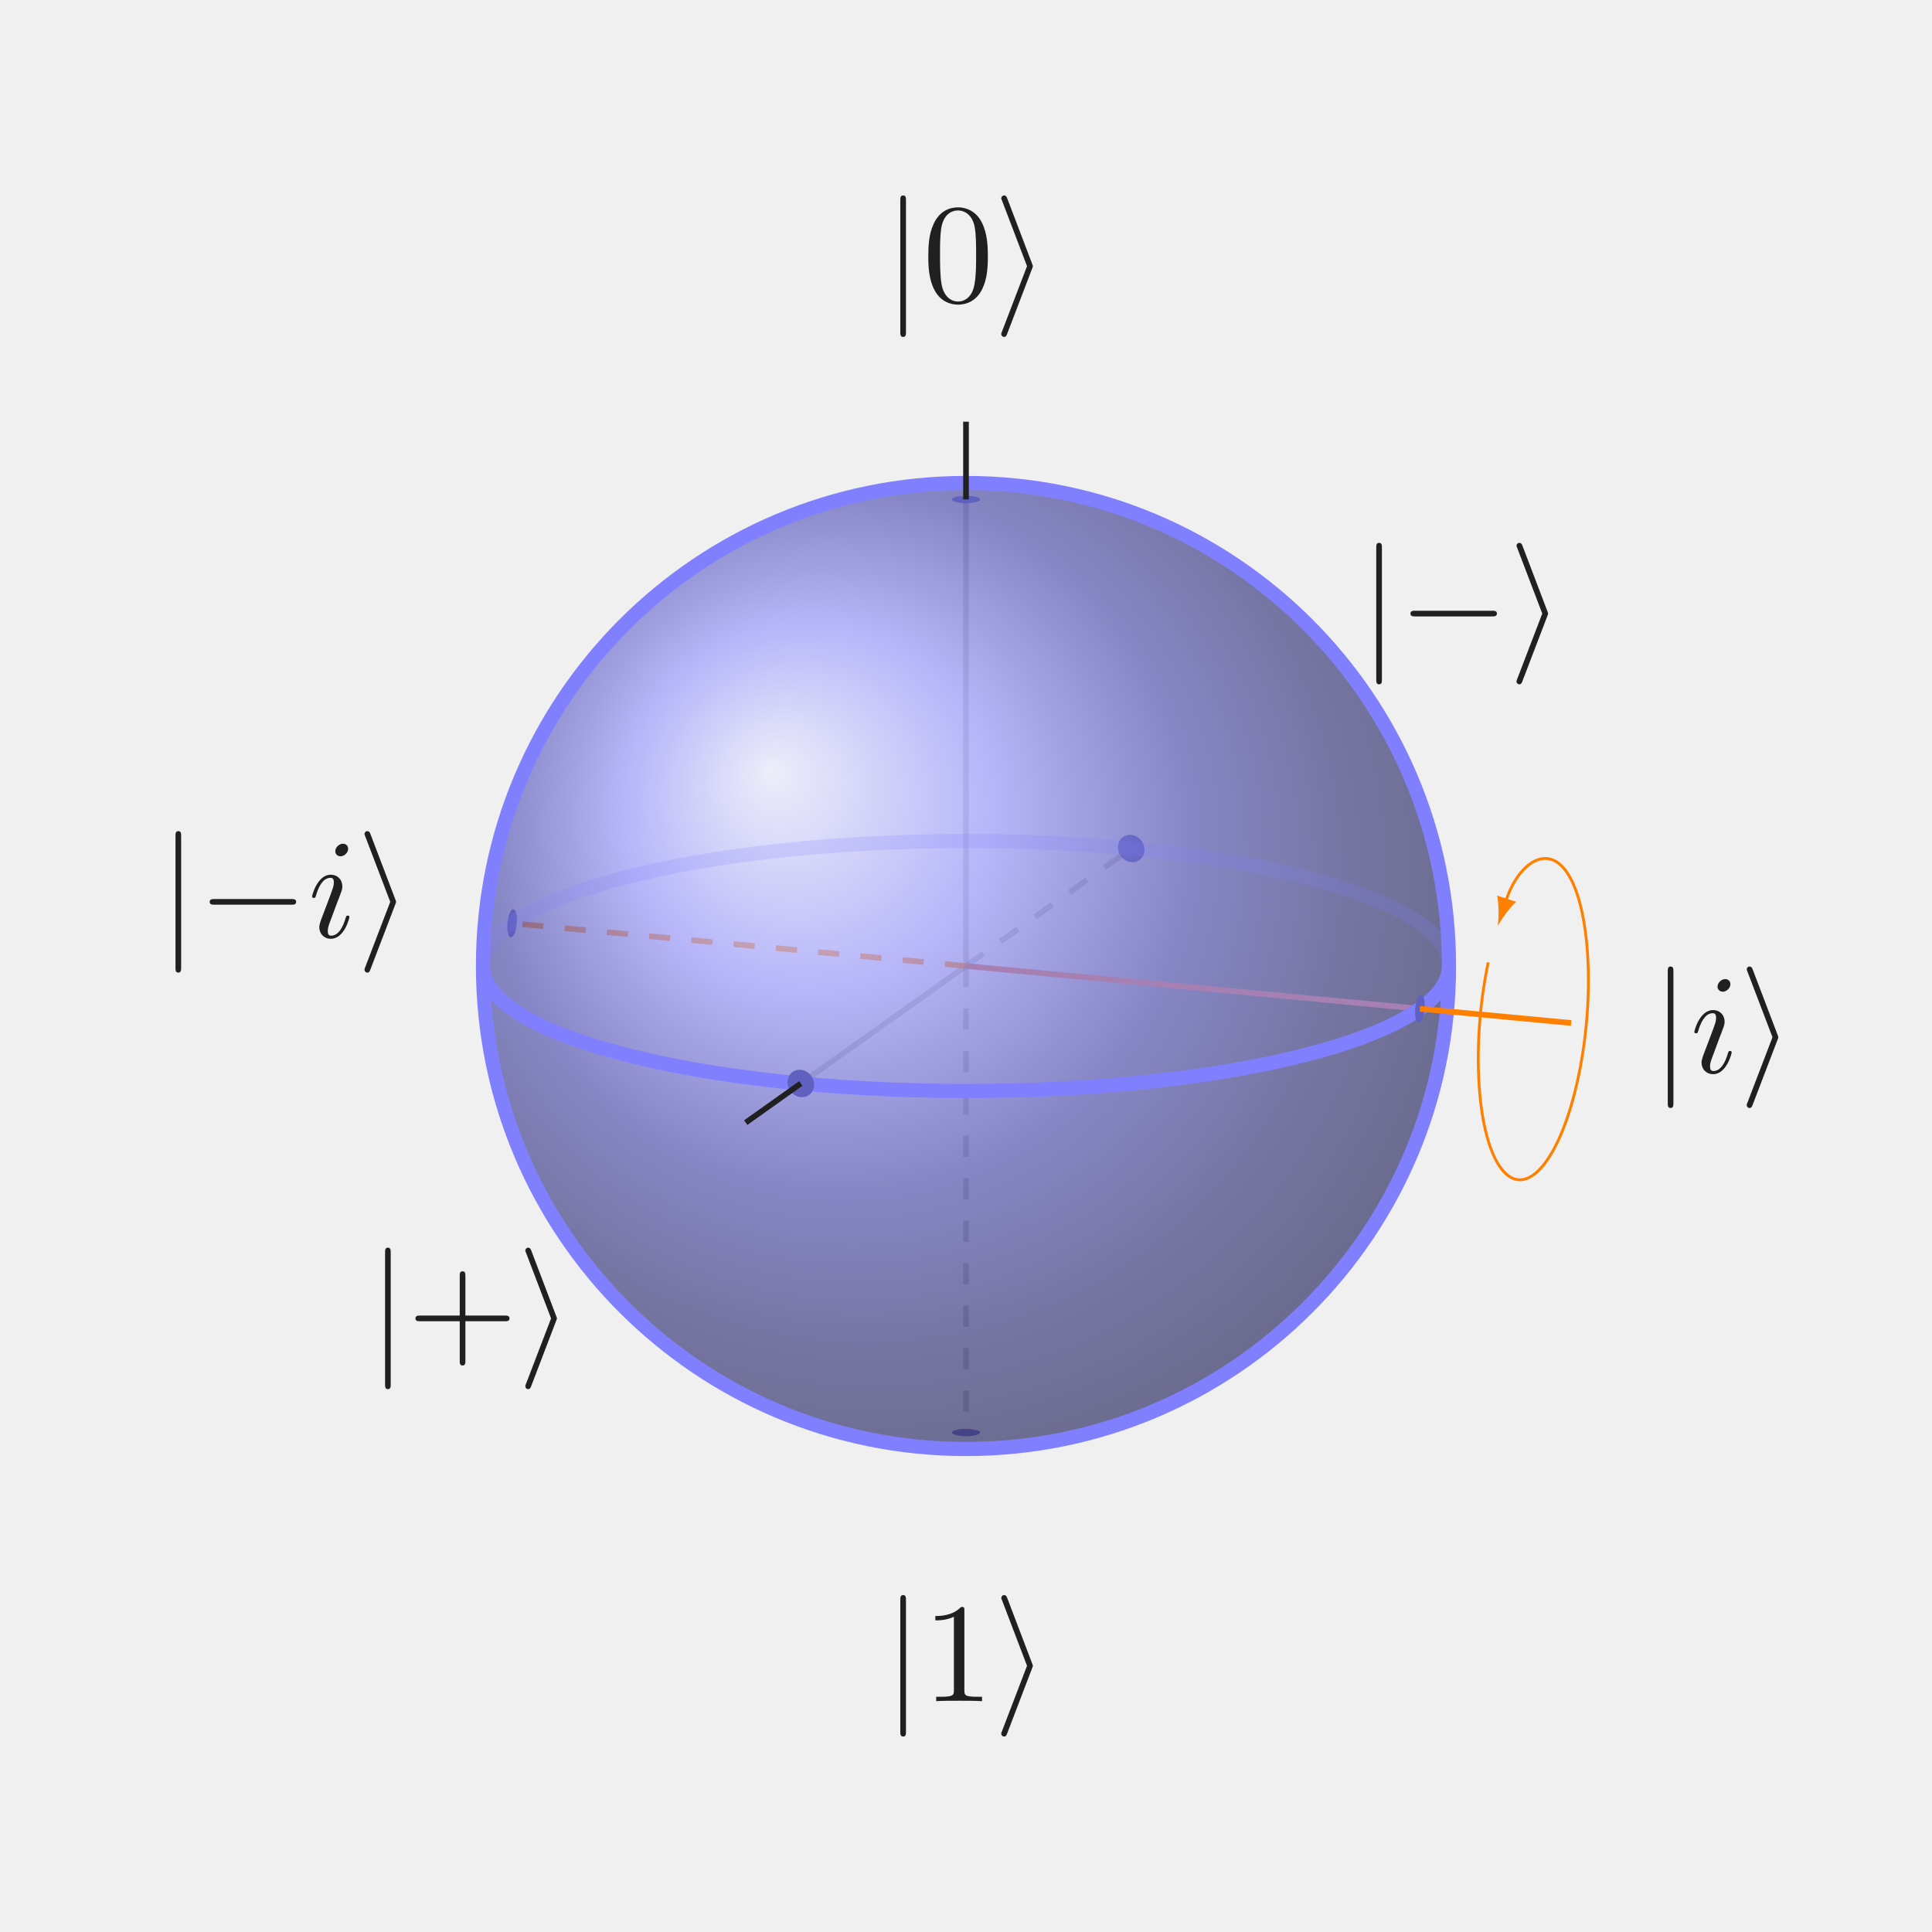
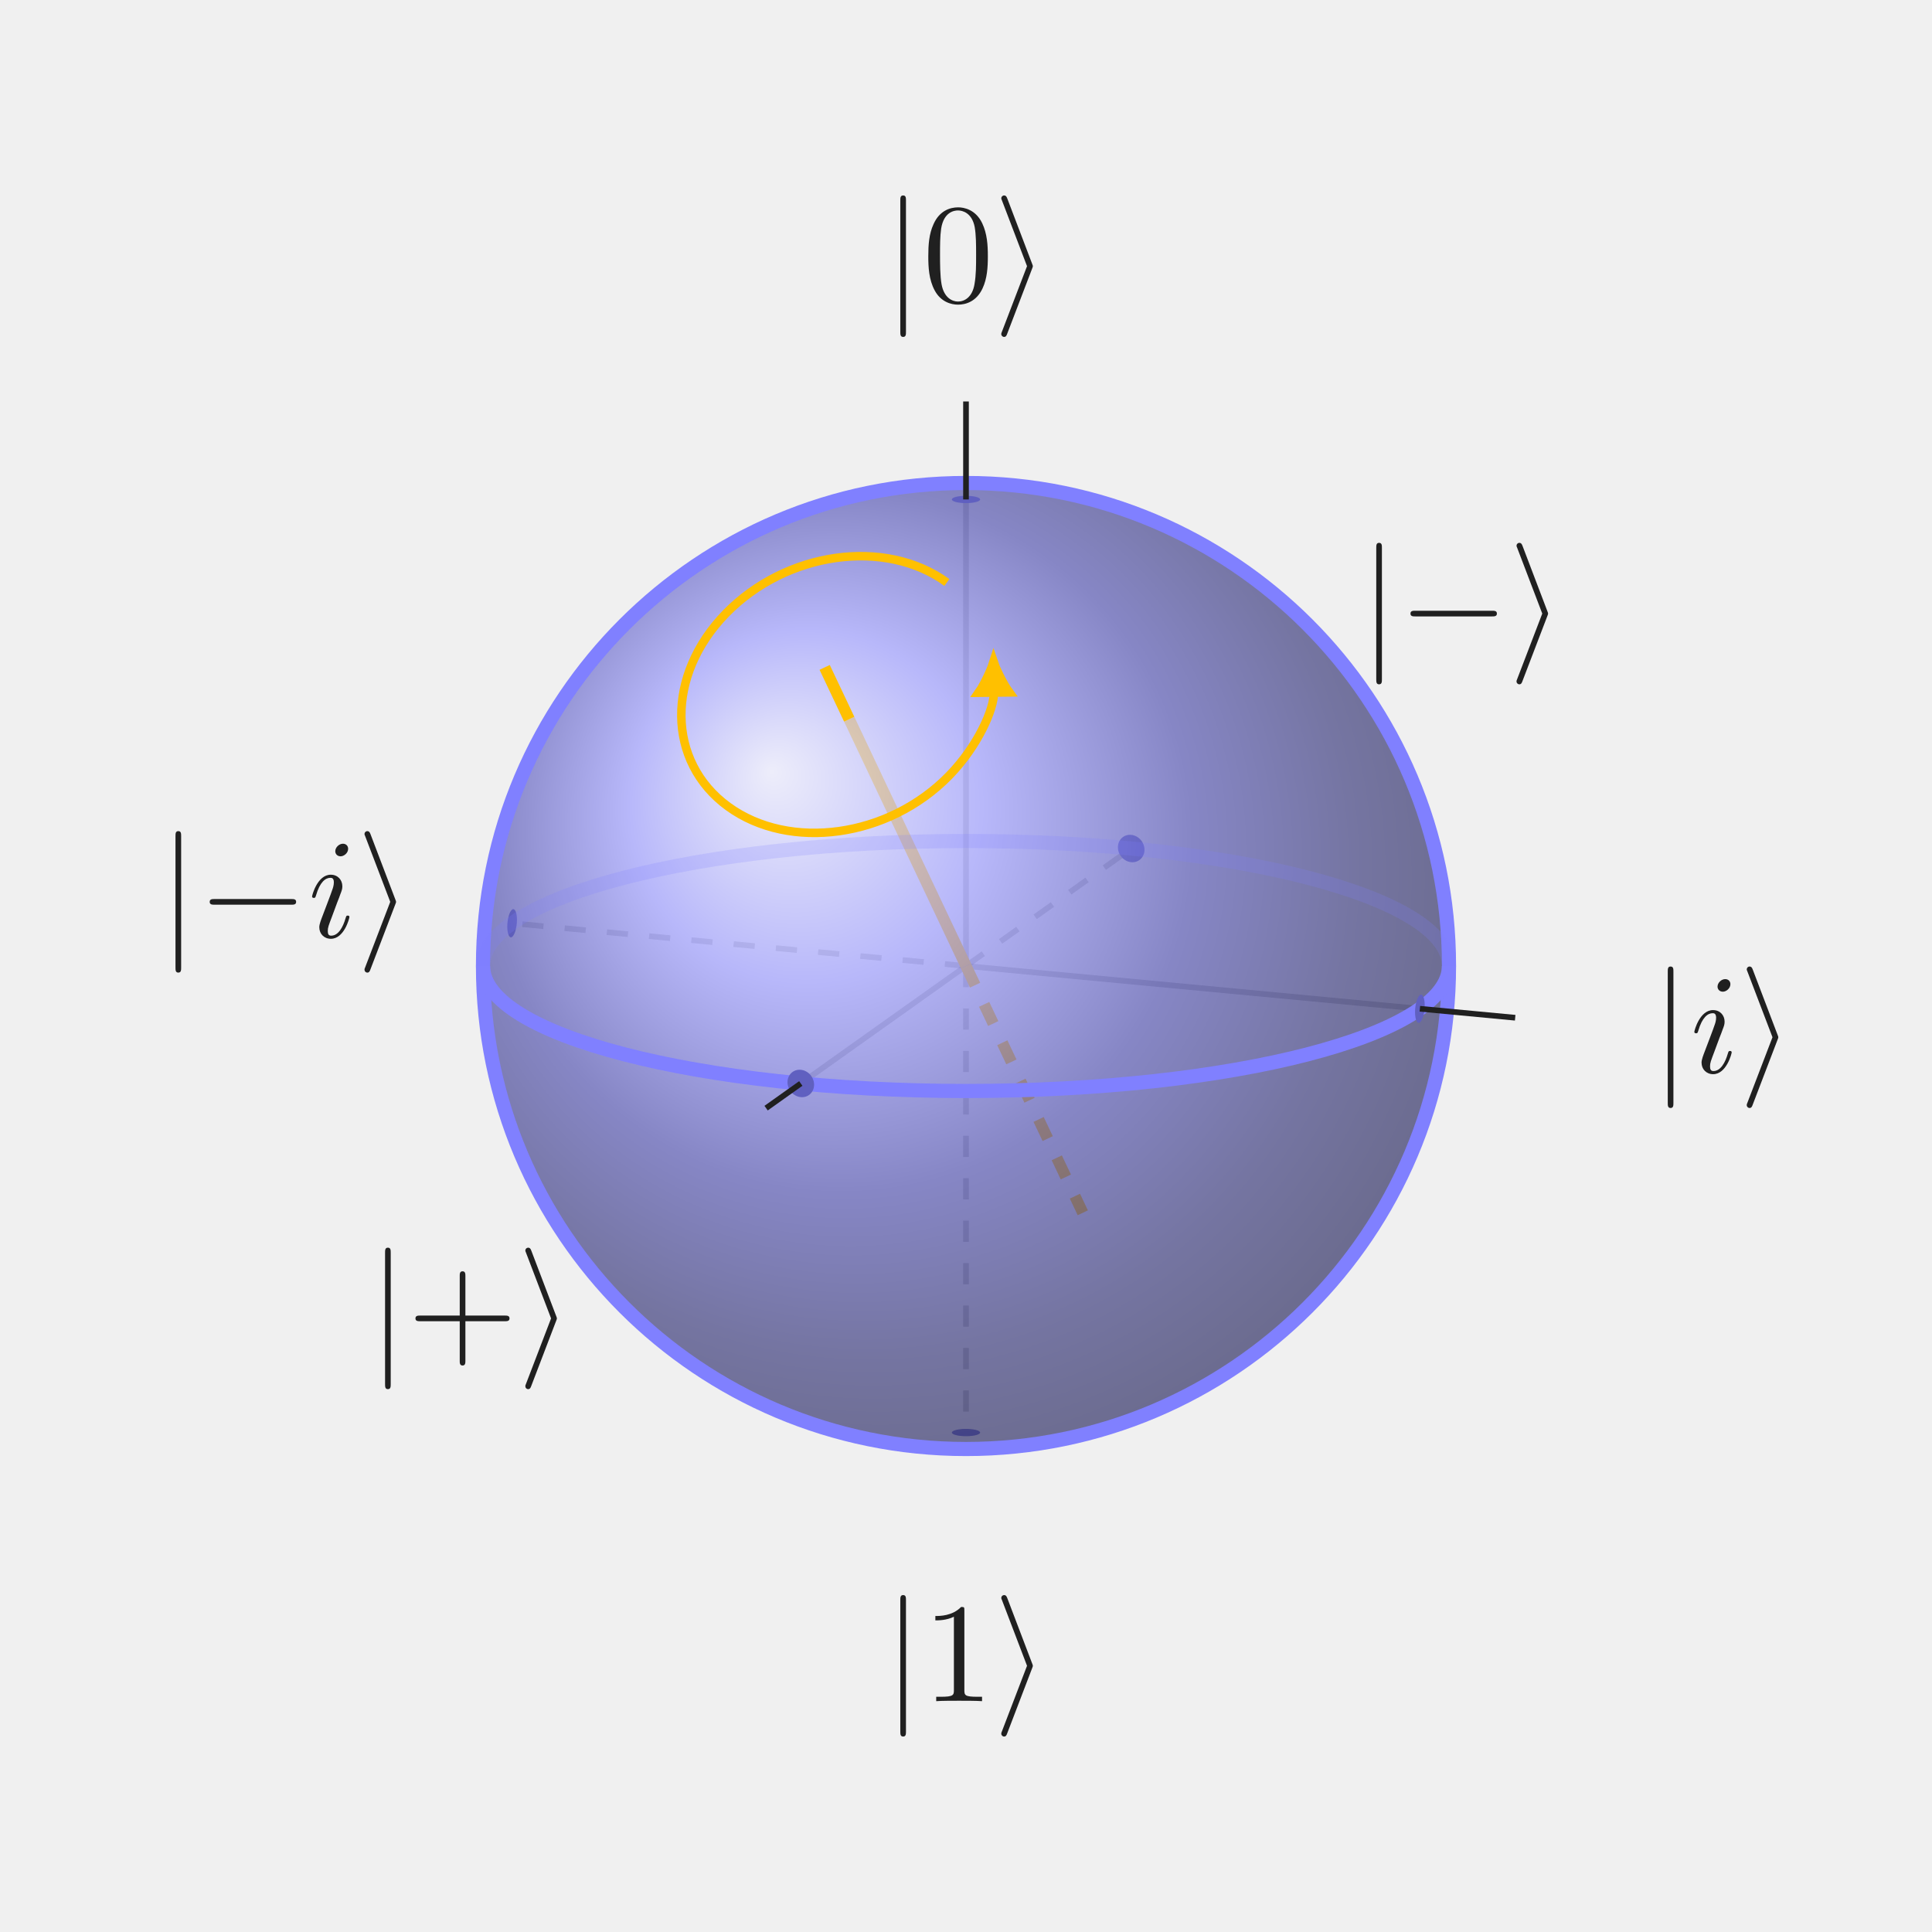
<svg xmlns="http://www.w3.org/2000/svg" xmlns:xlink="http://www.w3.org/1999/xlink" version="1.1" width="136.063pt" height="136.063pt" viewBox="-71.291 -72 136.063 136.063">
  <defs>
-     <g id="pgfs24">
+     <g id="pgfs26">
      <g transform="matrix(2.0,0.0,0.0,2.0,0.0,0.0)">
        <g stroke-dasharray="none" stroke-dashoffset="0.0">
          <g stroke-linejoin="miter">
            <g stroke-width="0.427">
              <path d="M1.092 0C.958 .037 .369 .244 0 .469V-.469C.369-.244 .958-.037 1.092 0Z" />
            </g>
          </g>
        </g>
      </g>
    </g>
    <path id="g0-0" d="M6.565-2.291C6.735-2.291 6.914-2.291 6.914-2.491S6.735-2.69 6.565-2.69H1.176C1.006-2.69 .827-2.69 .827-2.491S1.006-2.291 1.176-2.291H6.565Z" />
    <path id="g0-105" d="M2.72-2.321C2.77-2.441 2.77-2.461 2.77-2.491S2.77-2.54 2.72-2.66L.976-7.243C.917-7.412 .857-7.472 .747-7.472S.548-7.382 .548-7.273C.548-7.243 .548-7.223 .598-7.113L2.361-2.491L.598 2.112C.548 2.222 .548 2.242 .548 2.291C.548 2.401 .638 2.491 .747 2.491C.877 2.491 .917 2.391 .956 2.291L2.72-2.321Z" />
    <path id="g0-106" d="M1.584-7.113C1.584-7.293 1.584-7.472 1.385-7.472S1.186-7.293 1.186-7.113V2.132C1.186 2.311 1.186 2.491 1.385 2.491S1.584 2.311 1.584 2.132V-7.113Z" />
    <path id="g2-43" d="M4.075-2.291H6.854C6.994-2.291 7.183-2.291 7.183-2.491S6.994-2.69 6.854-2.69H4.075V-5.479C4.075-5.619 4.075-5.808 3.875-5.808S3.676-5.619 3.676-5.479V-2.69H.887C.747-2.69 .558-2.69 .558-2.491S.747-2.291 .887-2.291H3.676V.498C3.676 .638 3.676 .827 3.875 .827S4.075 .638 4.075 .498V-2.291Z" />
    <path id="g2-48" d="M4.583-3.188C4.583-3.985 4.533-4.782 4.184-5.519C3.726-6.476 2.909-6.635 2.491-6.635C1.893-6.635 1.166-6.376 .757-5.45C.438-4.762 .389-3.985 .389-3.188C.389-2.441 .428-1.544 .837-.787C1.265 .02 1.993 .219 2.481 .219C3.019 .219 3.776 .01 4.214-.936C4.533-1.624 4.583-2.401 4.583-3.188ZM2.481 0C2.092 0 1.504-.249 1.325-1.205C1.215-1.803 1.215-2.72 1.215-3.308C1.215-3.945 1.215-4.603 1.295-5.141C1.484-6.326 2.232-6.416 2.481-6.416C2.809-6.416 3.467-6.237 3.656-5.25C3.756-4.692 3.756-3.935 3.756-3.308C3.756-2.56 3.756-1.883 3.646-1.245C3.497-.299 2.929 0 2.481 0Z" />
    <path id="g2-49" d="M2.929-6.376C2.929-6.615 2.929-6.635 2.7-6.635C2.082-5.998 1.205-5.998 .887-5.998V-5.689C1.086-5.689 1.674-5.689 2.192-5.948V-.787C2.192-.428 2.162-.309 1.265-.309H.946V0C1.295-.03 2.162-.03 2.56-.03S3.826-.03 4.174 0V-.309H3.856C2.959-.309 2.929-.418 2.929-.787V-6.376Z" />
    <path id="g1-105" d="M2.829-6.227C2.829-6.426 2.69-6.585 2.461-6.585C2.192-6.585 1.923-6.326 1.923-6.057C1.923-5.868 2.062-5.699 2.301-5.699C2.531-5.699 2.829-5.928 2.829-6.227ZM2.072-2.481C2.192-2.77 2.192-2.79 2.291-3.059C2.371-3.258 2.421-3.397 2.421-3.587C2.421-4.035 2.102-4.403 1.604-4.403C.667-4.403 .289-2.959 .289-2.869C.289-2.77 .389-2.77 .408-2.77C.508-2.77 .518-2.79 .568-2.949C.837-3.885 1.235-4.184 1.574-4.184C1.654-4.184 1.823-4.184 1.823-3.866C1.823-3.656 1.753-3.447 1.714-3.347C1.634-3.088 1.186-1.933 1.026-1.504C.927-1.245 .797-.917 .797-.707C.797-.239 1.136 .11 1.614 .11C2.55 .11 2.919-1.335 2.919-1.425C2.919-1.524 2.829-1.524 2.8-1.524C2.7-1.524 2.7-1.494 2.65-1.345C2.471-.717 2.142-.11 1.634-.11C1.465-.11 1.395-.209 1.395-.438C1.395-.687 1.455-.827 1.684-1.435L2.072-2.481Z" />
  </defs>
  <g id="page1">
    <g stroke-miterlimit="10" transform="translate(-3.259749,-3.968699)scale(0.996264,-0.996264)">
      <g fill="#000" stroke="#000">
        <g stroke-width="0.4">
          <g fill="#202020" stroke="#202020">
            <g id="pgf0">
</g>
+             <g id="pgf1">
+ </g>
            <g transform="translate(-5.83334,-51.96954)">
              <g stroke="none" transform="scale(-1.00375,1.00375)translate(-3.259749,-3.968699)scale(-1,-1)">
                <g fill="#202020">
                  <g stroke="none">
                    <g fill="#202020">
                      <use x="-3.26" y="-3.969" xlink:href="#g0-106" />
                      <use x="-.492" y="-3.969" xlink:href="#g2-49" />
                      <use x="4.489" y="-3.969" xlink:href="#g0-105" />
                    </g>
                  </g>
                </g>
              </g>
            </g>
            <g transform="translate(-5.83334,46.96954)">
              <g stroke="none" transform="scale(-1.00375,1.00375)translate(-3.259749,-3.968699)scale(-1,-1)">
                <g fill="#202020">
                  <g stroke="none">
                    <g fill="#202020">
                      <use x="-3.26" y="-3.969" xlink:href="#g0-106" />
                      <use x="-.492" y="-3.969" xlink:href="#g2-48" />
                      <use x="4.489" y="-3.969" xlink:href="#g0-105" />
                    </g>
                  </g>
                </g>
              </g>
            </g>
            <g transform="translate(48.41803,-7.53705)">
              <g stroke="none" transform="scale(-1.00375,1.00375)translate(-3.259749,-3.968699)scale(-1,-1)">
                <g fill="#202020">
                  <g stroke="none">
                    <g fill="#202020">
                      <use x="-3.26" y="-3.969" xlink:href="#g0-106" />
                      <use x="-.492" y="-3.969" xlink:href="#g1-105" />
                      <use x="2.94" y="-3.969" xlink:href="#g0-105" />
                    </g>
                  </g>
                </g>
              </g>
            </g>
            <g transform="translate(-57.071,2.0333)">
              <g stroke="none" transform="scale(-1.00375,1.00375)translate(-3.259749,-3.968699)scale(-1,-1)">
                <g fill="#202020">
                  <g stroke="none">
                    <g fill="#202020">
                      <use x="-3.26" y="-3.969" xlink:href="#g0-106" />
                      <use x="-.492" y="-3.969" xlink:href="#g0-0" />
                      <use x="7.256" y="-3.969" xlink:href="#g1-105" />
                      <use x="10.689" y="-3.969" xlink:href="#g0-105" />
                    </g>
                  </g>
                </g>
              </g>
            </g>
            <g transform="translate(27.81145,22.41196)">
              <g stroke="none" transform="scale(-1.00375,1.00375)translate(-3.259749,-3.968699)scale(-1,-1)">
                <g fill="#202020">
                  <g stroke="none">
                    <g fill="#202020">
                      <use x="-3.26" y="-3.969" xlink:href="#g0-106" />
                      <use x="-.492" y="-3.969" xlink:href="#g0-0" />
                      <use x="7.256" y="-3.969" xlink:href="#g0-105" />
                    </g>
                  </g>
                </g>
              </g>
            </g>
+             <g transform="translate(-42.25594,-27.41196)">
+               <g stroke="none" transform="scale(-1.00375,1.00375)translate(-3.259749,-3.968699)scale(-1,-1)">
+                 <g fill="#202020">
+                   <g stroke="none">
+                     <g fill="#202020">
+                       <use x="-3.26" y="-3.969" xlink:href="#g0-106" />
+                       <use x="-.492" y="-3.969" xlink:href="#g2-43" />
+                       <use x="7.256" y="-3.969" xlink:href="#g0-105" />
+                     </g>
+                   </g>
+                 </g>
+               </g>
+             </g>
            <g stroke-opacity="0.25">
              <g fill-opacity="0.25">
                <path d="M0 0L-11.678-8.304" fill="none" />
+                 <path d="M0 0L32.085-3.022" fill="none" />
                <path d="M0 0V32.98" fill="none" />
              </g>
            </g>
            <g stroke-dasharray="1.5,1.5" stroke-dashoffset="0.0">
              <g stroke-opacity="0.25">
                <g fill-opacity="0.25">
                  <path d="M0 0L11.678 8.304" fill="none" />
-                   <g fill="#ff8000" stroke="#ff8000">
-                     <g stroke-opacity="1">
-                       <g fill-opacity="1">
-                         <path d="M0 0L-32.085 3.022" fill="none" />
-                       </g>
-                     </g>
-                   </g>
+                   <path d="M0 0L-32.085 3.022" fill="none" />
                  <path d="M0 0V-32.98" fill="none" />
+                 </g>
+               </g>
+             </g>
+             <g fill="#ffc000" stroke="#ffc000">
+               <g stroke-width="0.8">
+                 <path d="M0 0L-8.256 17.446" fill="none" />
+               </g>
+             </g>
+             <g fill="#ffc000" stroke="#ffc000">
+               <g stroke-width="0.8">
+                 <g stroke-dasharray="1.5,1.5" stroke-dashoffset="0.0">
+                   <path d="M0 0L8.256-17.446" fill="none" />
                </g>
              </g>
            </g>
            <g fill="#6060c0">
              <path d="M-.342-33.223C.177-33.272 .751-33.203 .94-33.069C1.128-32.934 .861-32.786 .342-32.737C-.177-32.688-.751-32.757-.94-32.892C-1.128-33.026-.861-33.175-.342-33.223ZM0-32.98" stroke="none" />
            </g>
            <g fill="#6060c0">
              <path d="M-32.427 2.779C-32.427 3.312-32.274 3.854-32.085 3.988C-31.896 4.122-31.743 3.799-31.743 3.265C-31.743 2.732-31.896 2.191-32.085 2.056C-32.274 1.922-32.427 2.246-32.427 2.779ZM-32.085 3.022" stroke="none" />
            </g>
            <g fill="#6060c0">
              <path d="M12.618 8.216C12.618 8.749 12.197 9.221 11.678 9.27C11.159 9.319 10.738 8.926 10.738 8.393C10.738 7.859 11.159 7.387 11.678 7.338C12.197 7.289 12.618 7.682 12.618 8.216ZM11.678 8.304" stroke="none" />
            </g>
            <g stroke-width="1.0">
              <g fill="#8080ff" stroke="#8080ff">
                <g fill-opacity="0.7">
                  <clipPath id="pgfcp1">
                    <path d="M34.144 0C34.144 18.857 18.857 34.144 0 34.144S-34.144 18.857-34.144 0S-18.857-34.144 0-34.144S34.144-18.857 34.144 0ZM0 0" />
                  </clipPath>
                  <g clip-path="url(#pgfcp1)">
                    <g transform="matrix(1,0,0,1,0.0,0.0)">
                      <g transform="matrix(1.36082,0,0,1.36082,0.0,0.0)">
                        <radialGradient fx="0.4" fy="0.6" id="pgfsh2">
                          <stop offset="0.0" stop-color=" #ececff " />
                          <stop offset="0.18" stop-color=" #a0a0ff " />
                          <stop offset="0.36" stop-color=" #5959b3 " />
                          <stop offset="0.5" stop-color=" #404080 " />
                          <stop offset="1.0" stop-color=" #000 " />
                        </radialGradient>
                        <g transform="translate(-50.1875,-50.1875)">
                          <circle cx="50.188" cy="50.188" r="50.188" style="fill:url(#pgfsh2); stroke:none" />
                        </g>
                      </g>
                    </g>
                  </g>
                  <path d="M34.144 0C34.144 18.857 18.857 34.144 0 34.144S-34.144 18.857-34.144 0S-18.857-34.144 0-34.144S34.144-18.857 34.144 0ZM0 0" fill="none" />
                </g>
              </g>
            </g>
-             <g transform="translate(-42.25594,-27.41196)">
-               <g stroke="none" transform="scale(-1.00375,1.00375)translate(-3.259749,-3.968699)scale(-1,-1)">
-                 <g fill="#202020">
-                   <g stroke="none">
-                     <g fill="#202020">
-                       <use x="-3.26" y="-3.969" xlink:href="#g0-106" />
-                       <use x="-.492" y="-3.969" xlink:href="#g2-43" />
-                       <use x="7.256" y="-3.969" xlink:href="#g0-105" />
-                     </g>
-                   </g>
-                 </g>
-               </g>
-             </g>
            <g stroke-width="1.0">
              <g fill="#8080ff" stroke="#8080ff">
                <g stroke-opacity="0.2">
                  <g fill-opacity="0.2">
                    <path d="M34.139 0C34.139 4.88 18.855 8.836-0 8.836C-18.855 8.835-34.139 4.88-34.139-0" fill="none" />
                  </g>
                </g>
              </g>
            </g>
-             <g id="pgf1">
- </g>
            <g id="pgf2">
</g>
            <g id="pgf3">
</g>
            <g id="pgf4">
</g>
            <g id="pgf5">
</g>
            <g id="pgf6">
</g>
            <g id="pgf7">
</g>
            <g id="pgf8">
</g>
            <g id="pgf9">
</g>
            <g id="pgf10">
</g>
            <g id="pgf11">
</g>
            <g id="pgf12">
</g>
            <g id="pgf13">
</g>
            <g id="pgf14">
</g>
            <g id="pgf15">
</g>
            <g id="pgf16">
</g>
            <g id="pgf17">
</g>
            <g id="pgf18">
</g>
            <g id="pgf19">
</g>
            <g id="pgf20">
</g>
            <g id="pgf21">
+ </g>
+             <g id="pgf22">
</g>
            <g stroke-dasharray="3.0,2.0" stroke-dashoffset="0.0">
              <g stroke-width="0.4">
-                 <g fill="#c0c0ff" stroke="#c0c0ff">
-                   <animate attributeName="d" begin="0.0s" calcMode="spline" dur="1.5" keySplines="0 0 1 1;0 0 1 1;0 0 1 1;0 0 1 1;0 0 1 1;0 0 1 1;0 0 1 1;0 0 1 1;0 0 1 1;0 0 1 1;0 0 1 1;0 0 1 1;0 0 1 1;0 0 1 1;0 0 1 1;0 0 1 1;0 0 1 1;0 0 1 1;0 0 1 1;0 0 1 1;0 0 1 1;0 0 1 1" keyTimes="0.0;0.167;0.2;0.233;0.267;0.3;0.333;0.367;0.4;0.433;0.467;0.5;0.533;0.567;0.6;0.633;0.667;0.7;0.733;0.767;0.8;0.833;1.0" repeatCount="indefinite" values="M 0.0 0.0 M 0.0 -32.975 C 0.0 -32.975 0.0 -32.975 0.0 -32.975 ;M 0.0 0.0 M 0.0 -32.975 C 0.0 -32.975 0.0 -32.975 0.0 -32.975 ;M 0.0 0.0 M 0.0 -32.975 C 0.305 -32.758 0.612 -32.505 0.916 -32.221 ;M 0.0 0.0 M 0.0 -32.975 C 0.611 -32.541 1.223 -31.97 1.827 -31.27 ;M 0.0 0.0 M 0.0 -32.975 C 0.918 -32.323 1.833 -31.364 2.726 -30.125 ;M 0.0 0.0 M 0.0 -32.975 C 1.225 -32.104 2.443 -30.693 3.608 -28.796 ;M 0.0 0.0 M 0.0 -32.975 C 1.533 -31.885 3.052 -29.95 4.468 -27.287 ;M 0.0 0.0 M 0.0 -32.975 C 1.842 -31.665 3.66 -29.141 5.301 -25.612 ;M 0.0 0.0 M 0.0 -32.975 C 2.153 -31.445 4.265 -28.258 6.101 -23.777 ;M 0.0 0.0 M 0.0 -32.975 C 2.465 -31.222 4.868 -27.308 6.863 -21.797 ;M 0.0 0.0 M 0.0 -32.975 C 2.78 -30.999 5.469 -26.282 7.583 -19.681 ;M 0.0 0.0 M 0.0 -32.975 C 3.096 -30.774 6.067 -25.186 8.256 -17.446 ;M 0.0 0.0 M 0.0 -32.975 C 3.415 -30.547 6.66 -24.013 8.878 -15.102 ;M 0.0 0.0 M 0.0 -32.975 C 3.737 -30.318 7.25 -22.765 9.446 -12.665 ;M 0.0 0.0 M 0.0 -32.975 C 4.062 -30.087 7.833 -21.44 9.955 -10.15 ;M 0.0 0.0 M 0.0 -32.975 C 4.39 -29.854 8.41 -20.037 10.404 -7.573 ;M 0.0 0.0 M 0.0 -32.975 C 4.722 -29.617 8.98 -18.553 10.787 -4.948 ;M 0.0 0.0 M 0.0 -32.975 C 5.058 -29.379 9.542 -16.991 11.105 -2.294 ;M 0.0 0.0 M 0.0 -32.975 C 5.398 -29.137 10.093 -15.343 11.353 0.376 ;M 0.0 0.0 M 0.0 -32.975 C 5.743 -28.892 10.634 -13.616 11.532 3.042 ;M 0.0 0.0 M 0.0 -32.975 C 6.093 -28.643 11.162 -11.804 11.64 5.69 ;M 0.0 0.0 M 0.0 -32.975 C 6.449 -28.39 11.676 -9.909 11.676 8.303 ;M 0.0 0.0 M 0.0 -32.975 C 6.449 -28.39 11.676 -9.909 11.676 8.303 " xlink:href="#pgf22p" />
-                   <animate attributeName="marker-start" begin="0.0s" dur="1.5" from="none" repeatCount="indefinite" to="none" xlink:href="#pgf22p" />
-                   <animate attributeName="marker-end" begin="0.0s" dur="1.5" from="none" repeatCount="indefinite" to="none" xlink:href="#pgf22p" />
-                   <g id="pgf22">
-                     <path d="" fill="none" id="pgf22p" />
+                 <g fill="#fff" stroke="#fff">
+                   <animate attributeName="d" begin="0.0s" calcMode="spline" dur="1.75" fill="freeze" keySplines="0 0 1 1;0 0 1 1;0 0 1 1;0 0 1 1;0 0 1 1;0 0 1 1;0 0 1 1;0 0 1 1;0 0 1 1;0 0 1 1;0 0 1 1;0 0 1 1" keyTimes="0.0;0.143;0.171;0.2;0.229;0.257;0.286;0.314;0.343;0.371;0.4;0.429;1.0" values="M 5.837 -12.334 M -0.001 -32.97 C -0.001 -32.97 -0.001 -32.97 -0.001 -32.97 ;M 5.837 -12.334 M -0.001 -32.97 C -0.001 -32.97 -0.001 -32.97 -0.001 -32.97 ;M 5.837 -12.334 M -0.001 -32.97 C 1.186 -33.082 2.398 -33.108 3.619 -33.05 ;M 5.837 -12.334 M -0.001 -32.97 C 2.378 -33.194 4.842 -33.076 7.294 -32.62 ;M 5.837 -12.334 M -0.001 -32.97 C 3.577 -33.307 7.326 -32.868 10.933 -31.691 ;M 5.837 -12.334 M -0.001 -32.97 C 4.788 -33.421 9.847 -32.481 14.446 -30.285 ;M 5.837 -12.334 M -0.001 -32.97 C 6.014 -33.536 12.4 -31.905 17.748 -28.437 ;M 5.837 -12.334 M -0.001 -32.97 C 7.258 -33.654 14.977 -31.133 20.756 -26.192 ;M 5.837 -12.334 M -0.001 -32.97 C 8.527 -33.773 17.569 -30.155 23.397 -23.606 ;M 5.837 -12.334 M -0.001 -32.97 C 9.825 -33.895 20.164 -28.959 25.605 -20.743 ;M 5.837 -12.334 M -0.001 -32.97 C 11.155 -34.021 22.746 -27.533 27.327 -17.673 ;M 5.837 -12.334 M -0.001 -32.97 C 12.526 -34.15 25.295 -25.868 28.52 -14.471 ;M 5.837 -12.334 M -0.001 -32.97 C 12.526 -34.15 25.295 -25.868 28.52 -14.471 " xlink:href="#pgf23p" />
+                   <animate attributeName="marker-start" begin="0.0s" dur="1.75" fill="freeze" from="none" to="none" xlink:href="#pgf23p" />
+                   <animate attributeName="marker-end" begin="0.0s" dur="1.75" fill="freeze" from="none" to="none" xlink:href="#pgf23p" />
+                   <g id="pgf23">
+                     <path d="" fill="none" id="pgf23p" />
+                   </g>
+                 </g>
+               </g>
+             </g>
+             <g stroke-dasharray="3.0,2.0" stroke-dashoffset="0.0">
+               <g stroke-width="0.4">
+                 <g fill="#fff" stroke="#fff">
+                   <animate attributeName="d" begin="0.0s" calcMode="spline" dur="1.75" fill="freeze" keySplines="0 0 1 1;0 0 1 1;0 0 1 1;0 0 1 1;0 0 1 1;0 0 1 1;0 0 1 1;0 0 1 1;0 0 1 1;0 0 1 1;0 0 1 1" keyTimes="0.0;0.457;0.486;0.514;0.543;0.571;0.6;0.629;0.657;0.686;0.714;1.0" values="M -0.001 0.002 L -0.001 0.002 ;M -0.001 0.002 M 22.682 -2.134 C 22.987 -1.054 23.199 0.036 23.315 1.12 ;M 5.837 -12.334 M 28.52 -14.471 C 29.132 -12.306 29.367 -10.118 29.214 -7.99 ;M 5.837 -12.334 M 28.52 -14.471 C 29.441 -11.215 29.502 -7.923 28.698 -4.87 ;M 5.837 -12.334 M 28.52 -14.471 C 29.752 -10.114 29.437 -5.724 27.619 -1.934 ;M 5.837 -12.334 M 28.52 -14.471 C 30.068 -8.999 29.163 -3.523 26.004 0.746 ;M 5.837 -12.334 M 28.52 -14.471 C 30.388 -7.866 28.668 -1.331 23.893 3.104 ;M 5.837 -12.334 M 28.52 -14.471 C 30.715 -6.712 27.939 0.844 21.337 5.082 ;M 5.837 -12.334 M 28.52 -14.471 C 31.049 -5.532 26.963 2.988 18.399 6.631 ;M 5.837 -12.334 M 28.52 -14.471 C 31.391 -4.321 25.722 5.087 15.152 7.713 ;M 5.837 -12.334 M 28.52 -14.471 C 31.744 -3.074 24.203 7.121 11.675 8.301 ;M 5.837 -12.334 M 28.52 -14.471 C 31.744 -3.074 24.203 7.121 11.675 8.301 " xlink:href="#pgf24p" />
+                   <animate attributeName="marker-start" begin="0.0s" dur="1.75" fill="freeze" from="none" to="none" xlink:href="#pgf24p" />
+                   <animate attributeName="marker-end" begin="0.0s" dur="1.75" fill="freeze" from="none" to="none" xlink:href="#pgf24p" />
+                   <g id="pgf24">
+                     <path d="" fill="none" id="pgf24p" />
                  </g>
                </g>
              </g>
            </g>
            <g stroke-width="0.8">
              <g fill="#f00" stroke="#f00">
-                 <animate attributeName="d" begin="0.0s" calcMode="spline" dur="1.5" keySplines="0 0 1 1;0 0 1 1;0 0 1 1;0 0 1 1;0 0 1 1;0 0 1 1;0 0 1 1;0 0 1 1;0 0 1 1;0 0 1 1;0 0 1 1;0 0 1 1;0 0 1 1;0 0 1 1;0 0 1 1;0 0 1 1;0 0 1 1;0 0 1 1;0 0 1 1;0 0 1 1;0 0 1 1;0 0 1 1" keyTimes="0.0;0.167;0.2;0.233;0.267;0.3;0.333;0.367;0.4;0.433;0.467;0.5;0.533;0.567;0.6;0.633;0.667;0.7;0.733;0.767;0.8;0.833;1.0" repeatCount="indefinite" values="M 0.0 0.0 L 0.0 -28.921 ;M 0.0 0.0 L 0.0 -28.921 ;M 0.0 0.0 L 0.801 -28.167 ;M 0.0 0.0 L 1.59 -27.222 ;M 0.0 0.0 L 2.36 -26.087 ;M 0.0 0.0 L 3.104 -24.772 ;M 0.0 0.0 L 3.813 -23.286 ;M 0.0 0.0 L 4.479 -21.642 ;M 0.0 0.0 L 5.093 -19.849 ;M 0.0 0.0 L 5.645 -17.93 ;M 0.0 0.0 L 6.125 -15.897 ;M 0.0 0.0 L 6.522 -13.781 ;M 0.0 0.0 L 6.823 -11.606 ;M 0.0 0.0 L 7.022 -9.415 ;M 0.0 0.0 L 7.116 -7.255 ;M 0.0 0.0 L 7.125 -5.186 ;M 0.0 0.0 L 7.102 -3.257 ;M 0.0 0.0 L 7.134 -1.473 ;M 0.0 0.0 L 7.301 0.242 ;M 0.0 0.0 L 7.612 2.008 ;M 0.0 0.0 L 7.997 3.909 ;M 0.0 0.0 L 8.372 5.953 ;M 0.0 0.0 L 8.372 5.953 " xlink:href="#pgf23p" />
-                 <animate attributeName="marker-start" begin="0.0s" dur="1.5" from="none" repeatCount="indefinite" to="none" xlink:href="#pgf23p" />
-                 <animate attributeName="marker-end" begin="0.0s" dur="1.5" from="url(#pgf3m)" repeatCount="indefinite" to="url(#pgf3m)" xlink:href="#pgf23p" />
-                 <g id="pgf23">
+                 <animate attributeName="d" begin="0.0s" calcMode="spline" dur="1.75" fill="freeze" keySplines="0 0 1 1;0 0 1 1;0 0 1 1;0 0 1 1;0 0 1 1;0 0 1 1;0 0 1 1;0 0 1 1;0 0 1 1;0 0 1 1;0 0 1 1;0 0 1 1;0 0 1 1;0 0 1 1;0 0 1 1;0 0 1 1;0 0 1 1;0 0 1 1;0 0 1 1;0 0 1 1;0 0 1 1;0 0 1 1" keyTimes="0.0;0.143;0.171;0.2;0.229;0.257;0.286;0.314;0.343;0.371;0.4;0.429;0.457;0.486;0.514;0.543;0.571;0.6;0.629;0.657;0.686;0.714;1.0" values="M 0.0 0.0 L -0.001 -28.915 ;M 0.0 0.0 L -0.001 -28.915 ;M 0.0 0.0 L 3.178 -29.019 ;M 0.0 0.0 L 6.409 -28.663 ;M 0.0 0.0 L 9.611 -27.857 ;M 0.0 0.0 L 12.701 -26.625 ;M 0.0 0.0 L 15.601 -24.996 ;M 0.0 0.0 L 18.238 -23.014 ;M 0.0 0.0 L 20.542 -20.726 ;M 0.0 0.0 L 22.455 -18.19 ;M 0.0 0.0 L 23.922 -15.471 ;M 0.0 0.0 L 24.904 -12.636 ;M 0.0 0.0 L 25.369 -9.761 ;M 0.0 0.0 L 25.303 -6.92 ;M 0.0 0.0 L 24.7 -4.192 ;M 0.0 0.0 L 23.575 -1.651 ;M 0.0 0.0 L 21.951 0.63 ;M 0.0 0.0 L 19.872 2.582 ;M 0.0 0.0 L 17.392 4.142 ;M 0.0 0.0 L 14.584 5.256 ;M 0.0 0.0 L 11.538 5.873 ;M 0.0 0.0 L 8.371 5.952 ;M 0.0 0.0 L 8.371 5.952 " xlink:href="#pgf25p" />
+                 <animate attributeName="marker-start" begin="0.0s" dur="1.75" fill="freeze" from="none" to="none" xlink:href="#pgf25p" />
+                 <animate attributeName="marker-end" begin="0.0s" dur="1.75" fill="freeze" from="url(#pgf3m)" to="url(#pgf3m)" xlink:href="#pgf25p" />
+                 <g id="pgf25">
                  <marker id="pgf3m" markerUnits="userSpaceOnUse" orient="auto" overflow="visible">
-                     <use xlink:href="#pgfs24" />
+                     <use xlink:href="#pgfs26" />
                  </marker>
-                   <path d="" fill="none" id="pgf23p" />
-                 </g>
-               </g>
-             </g>
-             <g stroke-opacity="1">
-               <g fill-opacity="1">
-                 <g fill="#a680b3" stroke="#a680b3">
-                   <path d="M0 0L32.085-3.022" fill="none" />
+                   <path d="" fill="none" id="pgf25p" />
                </g>
              </g>
            </g>
            <g stroke-width="1.0">
              <g fill="#8080ff" stroke="#8080ff">
                <path d="M-34.139-0C-34.139-4.88-18.855-8.836 0-8.836C18.855-8.835 34.139-4.88 34.139 0" fill="none" />
              </g>
            </g>
            <g fill="#6060c0">
              <path d="M-10.738-8.393C-10.738-7.859-11.159-7.387-11.678-7.338C-12.197-7.289-12.618-7.682-12.618-8.216C-12.618-8.749-12.197-9.221-11.678-9.27C-11.159-9.319-10.738-8.926-10.738-8.393ZM-11.678-8.304" stroke="none" />
            </g>
            <g fill="#6060c0">
              <path d="M31.743-3.265C31.743-2.732 31.896-2.191 32.085-2.056C32.274-1.922 32.427-2.246 32.427-2.779C32.427-3.312 32.274-3.854 32.085-3.988C31.896-4.122 31.743-3.799 31.743-3.265ZM32.085-3.022" stroke="none" />
            </g>
            <g fill="#6060c0">
              <path d="M-.342 32.737C.177 32.688 .751 32.757 .94 32.892C1.128 33.026 .861 33.175 .342 33.223C-.177 33.272-.751 33.203-.94 33.069C-1.128 32.934-.861 32.786-.342 32.737ZM0 32.98" stroke="none" />
            </g>
-             <g stroke-width="0.4">
-               <path d="M-11.678-8.304L-15.571-11.072" fill="none" />
-             </g>
-             <g fill="#ff8000" stroke="#ff8000">
-               <path d="M32.085-3.022L42.779-4.03" fill="none" />
-             </g>
-             <path d="M0 32.98V38.476" fill="none" />
-             <g fill="#ff8000" stroke="#ff8000">
-               <g stroke-width="0.2">
-                 <path d="M36.917 .26C35.684-5.59 36.112-12.139 37.873-14.369C39.634-16.599 42.061-13.665 43.294-7.815C44.526-1.966 44.099 4.584 42.338 6.813C40.895 8.641 38.953 7.02 38.188 4.663" fill="none" />
-                 <g transform="matrix(-0.30872,-0.95114,0.95114,-0.30872,38.18768,4.66255)">
+             <path d="M-11.678-8.304L-14.13-10.048" fill="none" />
+             <path d="M32.085-3.022L38.822-3.657" fill="none" />
+             <path d="M0 32.98V39.906" fill="none" />
+             <g fill="#ffc000" stroke="#ffc000">
+               <g stroke-width="0.8">
+                 <path d="M-8.256 17.446L-9.99 21.109" fill="none" />
+               </g>
+             </g>
+             <g fill="#ffc000" stroke="#ffc000">
+               <g stroke-width="0.6">
+                 <path d="M-1.352 27.111C-5.706 30.28-12.697 29.301-16.966 24.927C-21.235 20.552-21.166 14.437-16.812 11.269C-12.457 8.101-5.467 9.079-1.197 13.454C.852 15.554 1.988 18.174 1.975 19.328" fill="none" />
+                 <g transform="matrix(-0.01128,0.9999,-0.9999,-0.01128,1.97531,19.3281)">
                  <g stroke-dasharray="none" stroke-dashoffset="0.0">
                    <g stroke-linejoin="miter">
-                       <path d="M1.46 0C1.281 .042 .493 .281 0 .541V-.541C.493-.281 1.281-.042 1.46 0Z" />
+                       <path d="M2.166 0C1.9 .085 .731 .568 0 1.094V-1.094C.731-.568 1.9-.085 2.166 0Z" />
                    </g>
                  </g>
                </g>
              </g>
            </g>
          </g>
        </g>
      </g>
    </g>
  </g>
</svg>
